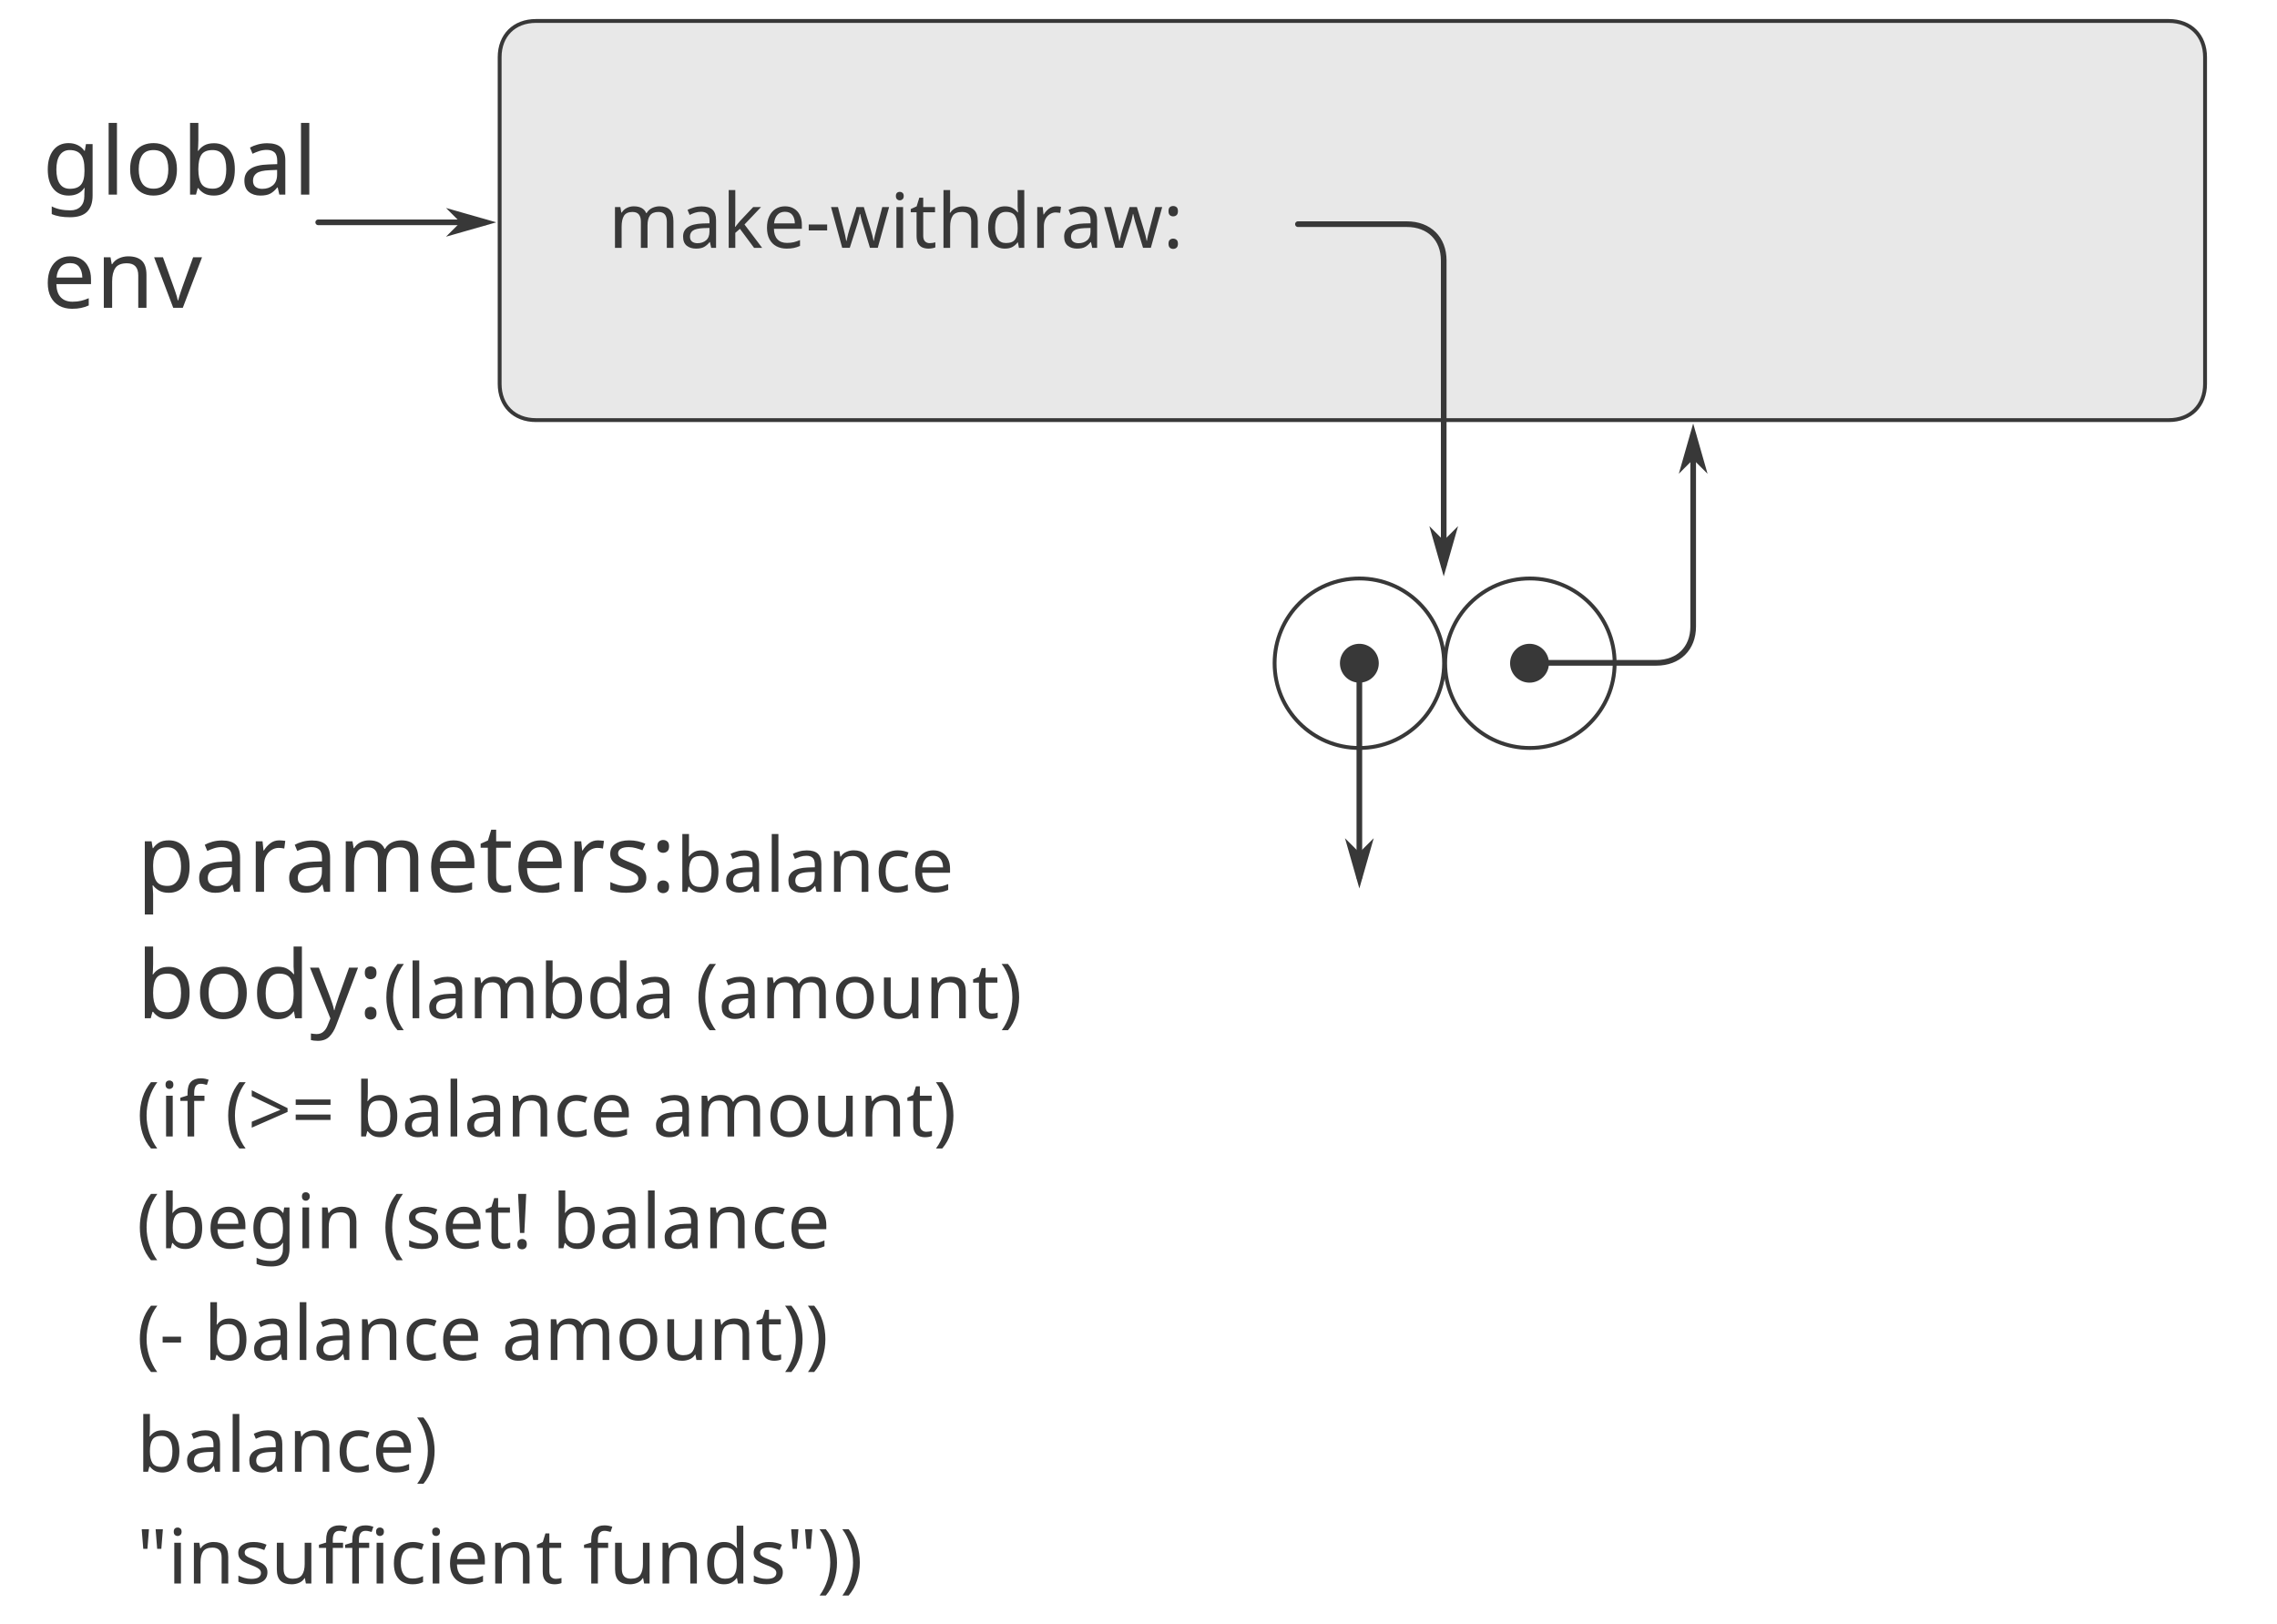
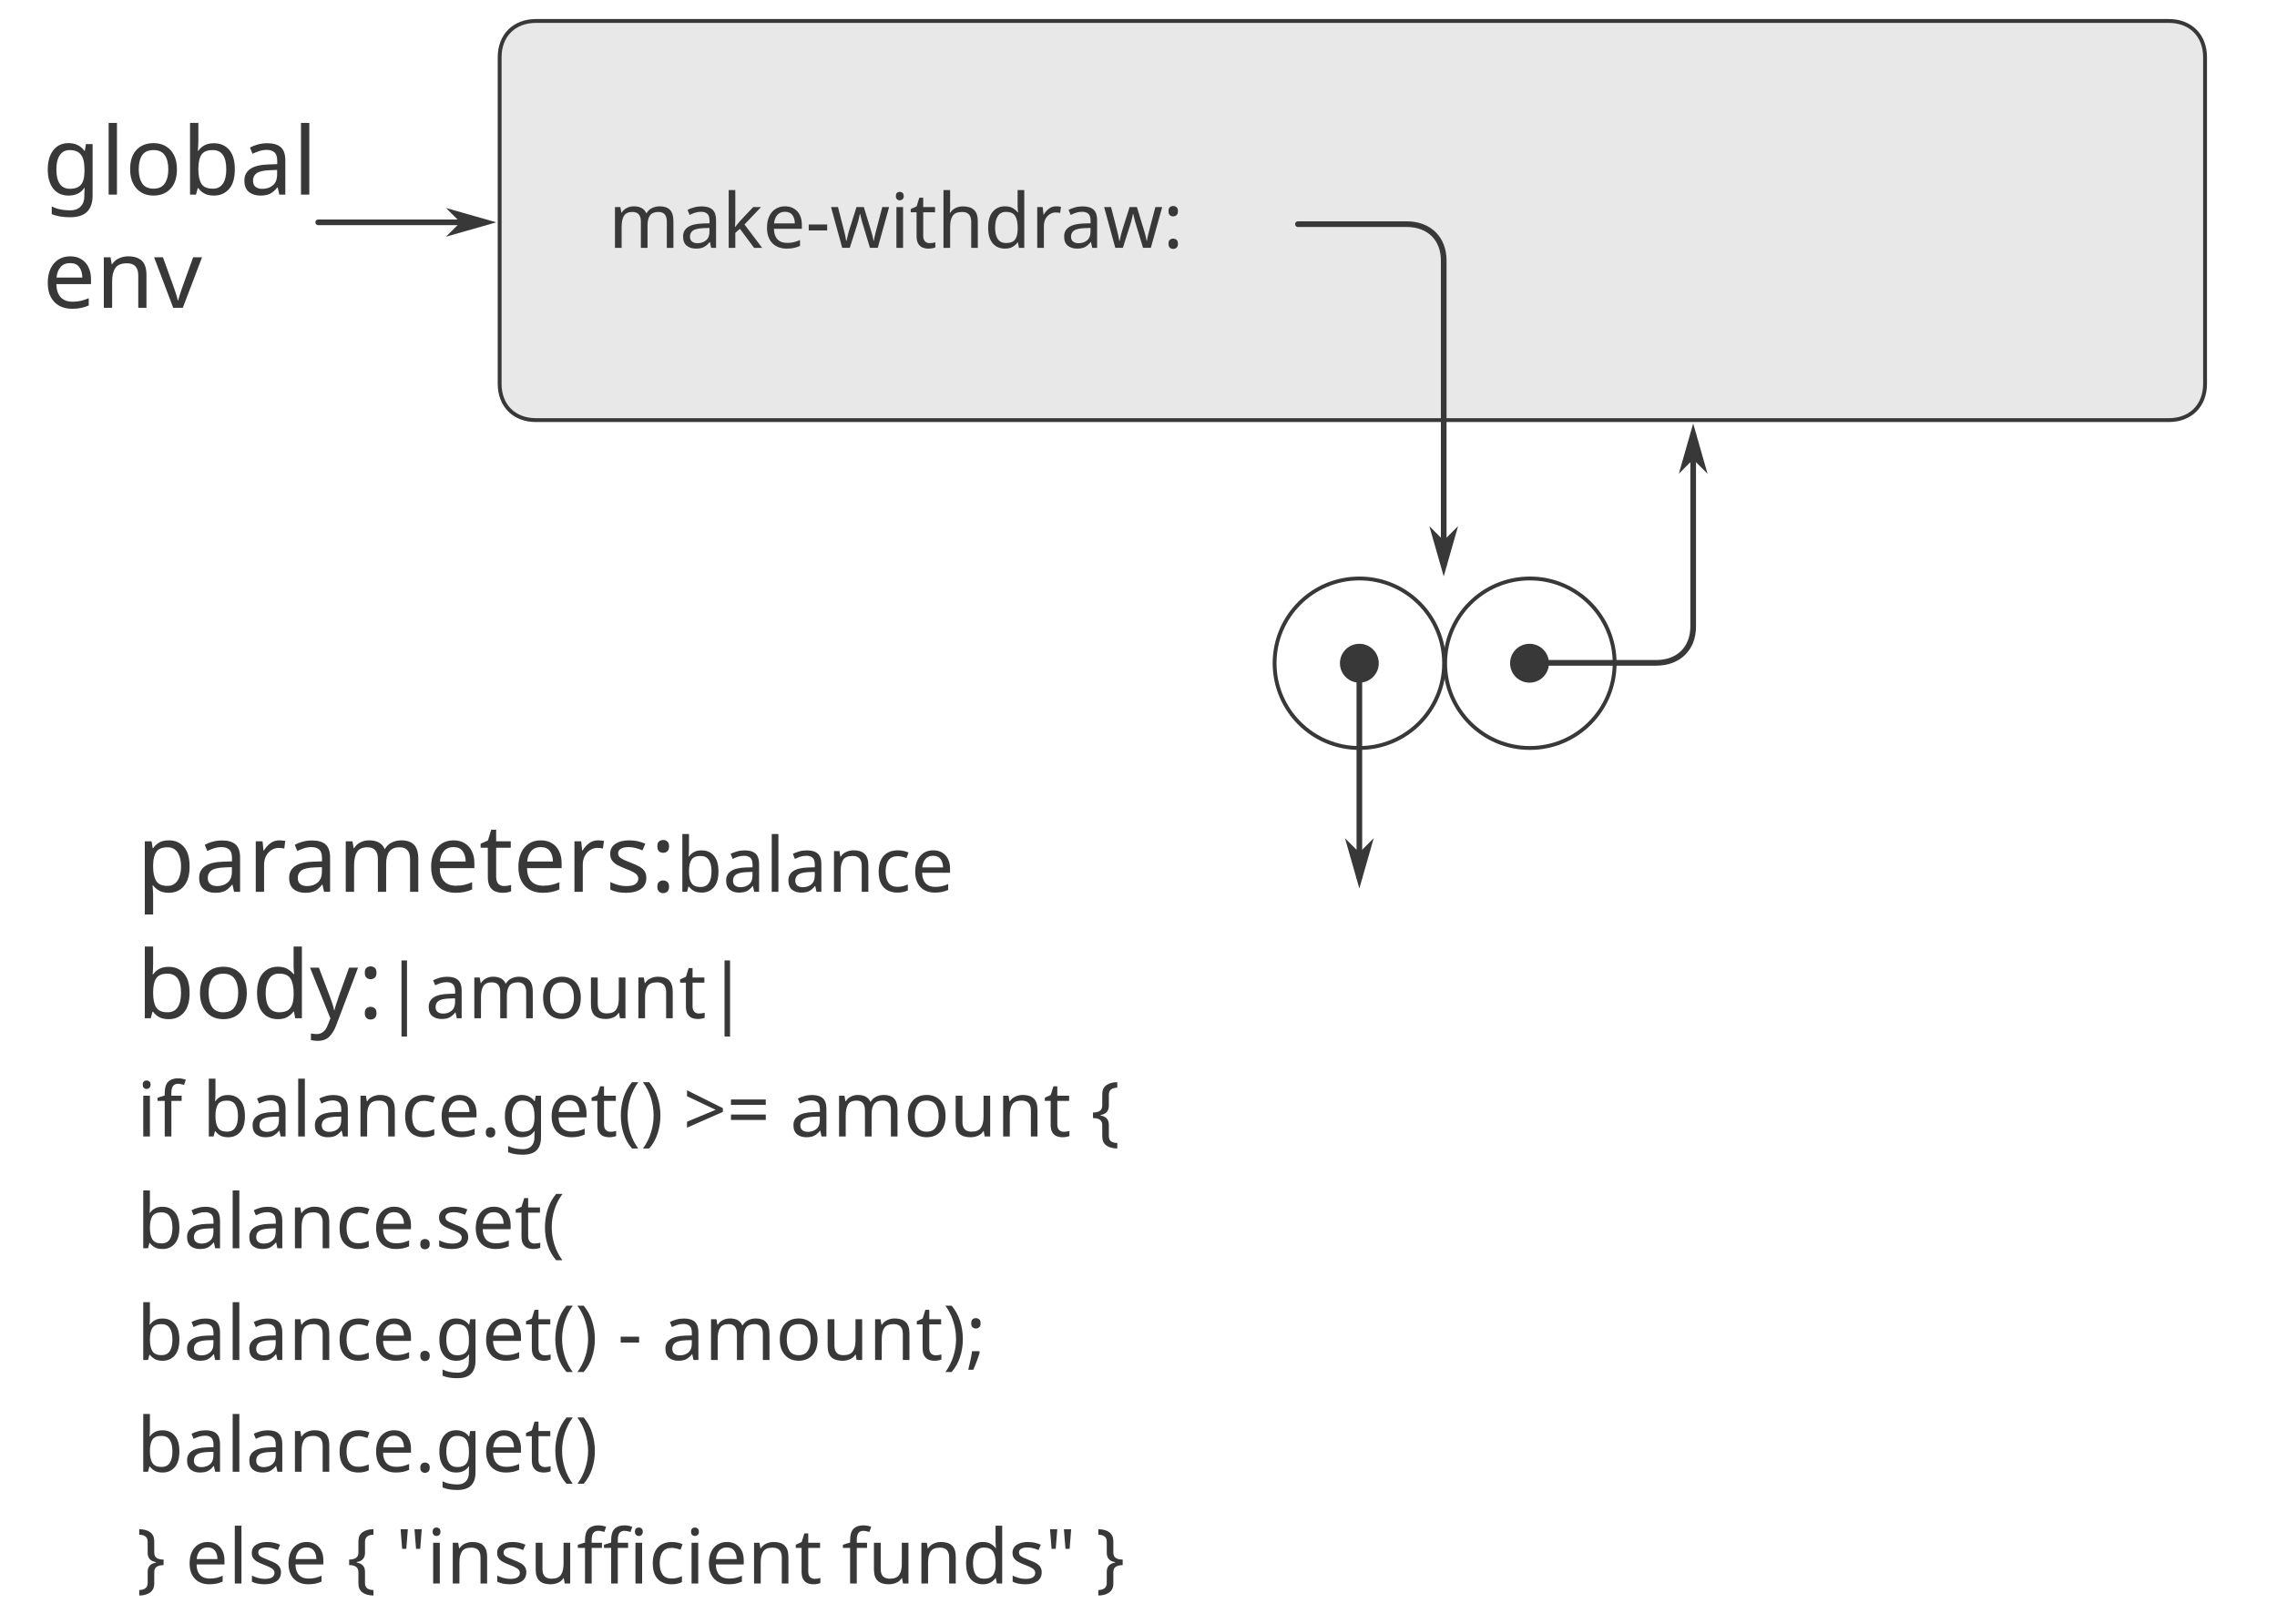
<svg xmlns="http://www.w3.org/2000/svg" preserveAspectRatio="xMinYMin meet" viewBox="0 0 599 427" id="svg7118" style="display: inline" version="1.1">
  <defs id="defs7120">
    <marker refX="0" refY="0" orient="auto" id="Arrow1Mend-6" style="overflow: visible">
      <path d="M 0,0 5,-5 -12.5,0 5,5 0,0 z" transform="matrix(-0.4,0,0,-0.4,-4,0)" id="path3809-6-2" style="fill: #383838; fill-rule: evenodd; stroke: #383838; stroke-width: 1pt; marker-start: none" />
    </marker>
    <marker refX="0" refY="0" orient="auto" id="marker7661" style="overflow: visible">
      <path d="M 0,0 5,-5 -12.5,0 5,5 0,0 z" transform="matrix(-0.4,0,0,-0.4,-4,0)" id="path7663" style="fill: #383838; fill-rule: evenodd; stroke: #383838; stroke-width: 1pt; marker-start: none" />
    </marker>
    <marker refX="0" refY="0" orient="auto" id="Arrow1Mend" style="overflow: visible">
      <path d="M 0,0 5,-5 -12.5,0 5,5 0,0 z" transform="matrix(-0.4,0,0,-0.4,-4,0)" id="path3809" style="fill: #383838; fill-rule: evenodd; stroke: #383838; stroke-width: 1pt; marker-start: none" />
    </marker>
    <marker refX="0" refY="0" orient="auto" id="marker7667" style="overflow: visible">
      <path d="M 0,0 5,-5 -12.5,0 5,5 0,0 z" transform="matrix(-0.4,0,0,-0.4,-4,0)" id="path7669" style="fill: #383838; fill-rule: evenodd; stroke: #383838; stroke-width: 1pt; marker-start: none" />
    </marker>
  </defs>
  <g transform="translate(-55.4363,-59.09375)" id="layer4" style="display: inline">
    <path d="m 196.422,64.607 429.546,0 c 5.727,0 9.545,3.818 9.545,9.545 l 0,85.909 c 0,5.727 -3.818,9.545 -9.545,9.545 l -429.546,0 c -5.727,0 -9.545,-3.818 -9.545,-9.545 l 0,-85.909 c 0,-5.727 3.818,-9.545 9.545,-9.545 z" id="rect5327" style="fill: #e8e8e8; fill-opacity: 1; stroke: #383838; stroke-width: 1.015; stroke-linecap: round; stroke-linejoin: round; stroke-miterlimit: 4; stroke-opacity: 1; stroke-dasharray: none; stroke-dashoffset: 0" />
    <path d="m 462.672,233.459 28.466,0 c 5.898,0 9.716,-3.818 9.716,-9.545 l 0,-50.489" id="path3795" style="fill: none; stroke: #383838; stroke-width: 1.488; stroke-linecap: round; stroke-linejoin: round; stroke-miterlimit: 4; stroke-opacity: 1; stroke-dasharray: none; marker-end: url(#Arrow1Mend)" />
    <path d="m 396.876,118.062 28.636,0 c 5.898,0 9.716,3.818 9.716,9.545 l 0,80.182" id="path3795-5" style="fill: none; stroke: #383838; stroke-width: 1.488; stroke-linecap: round; stroke-linejoin: round; stroke-miterlimit: 4; stroke-opacity: 1; stroke-dasharray: none; marker-end: url(#Arrow1Mend)" />
    <path d="m 139.149,117.579 43.909,0" id="path4451" style="fill: none; stroke: #383838; stroke-width: 1.488; stroke-linecap: round; stroke-linejoin: round; stroke-miterlimit: 4; stroke-opacity: 1; stroke-dasharray: none; marker-end: url(#Arrow1Mend-6)" />
    <path d="m 413.036,238.334 0,51.546" id="path4451-5" style="fill: none; stroke: #383838; stroke-width: 1.488; stroke-linecap: round; stroke-linejoin: round; stroke-miterlimit: 4; stroke-opacity: 1; stroke-dasharray: none; marker-end: url(#Arrow1Mend-6)" />
    <path d="m 199.171,180.362 a 11.171,11.171 0 1 1 -22.342,0 11.171,11.171 0 1 1 22.342,0 z" transform="matrix(1.99587,0,0,1.99587,82.67571,-126.4177)" id="path5435-9" style="fill: none; stroke: #383838; stroke-width: 0.508; stroke-linecap: round; stroke-linejoin: round; stroke-miterlimit: 4; stroke-opacity: 1; stroke-dasharray: none; stroke-dashoffset: 0" />
    <path d="m 199.171,180.362 a 11.171,11.171 0 1 1 -22.342,0 11.171,11.171 0 1 1 22.342,0 z" transform="matrix(1.99587,0,0,1.99587,37.81204,-126.4177)" id="path5435-9-6" style="fill: none; stroke: #383838; stroke-width: 0.508; stroke-linecap: round; stroke-linejoin: round; stroke-miterlimit: 4; stroke-opacity: 1; stroke-dasharray: none; stroke-dashoffset: 0" />
    <path d="m 190,179.862 a 2.5,2.5 0 1 1 -5,0 2.5,2.5 0 1 1 5,0 z" transform="matrix(1.909093,0,0,1.909093,55.08064,-109.8119)" id="path5407" style="fill: #383838; fill-opacity: 1; stroke: #383838; stroke-width: 0.354; stroke-linecap: round; stroke-linejoin: round; stroke-miterlimit: 4; stroke-opacity: 1; stroke-dasharray: none; stroke-dashoffset: 0; display: inline" />
    <path d="m 190,179.862 a 2.5,2.5 0 1 1 -5,0 2.5,2.5 0 1 1 5,0 z" transform="matrix(1.909093,0,0,1.909093,99.84206,-109.8119)" id="path5407-7" style="fill: #383838; fill-opacity: 1; stroke: #383838; stroke-width: 0.354; stroke-linecap: round; stroke-linejoin: round; stroke-miterlimit: 4; stroke-opacity: 1; stroke-dasharray: none; stroke-dashoffset: 0; display: inline" />
  </g>
  <g transform="translate(-55.4363,-59.09375)" id="layer5" style="display: inline">
    <text x="91.422" y="293.698" id="text5497" xml:space="preserve" style="font-size: 24.818px; font-style: normal; font-variant: normal; font-weight: normal; font-stretch: normal; text-align: start; line-height: 120%; letter-spacing: 0px; word-spacing: 0px; text-anchor: start; fill: #383838; fill-opacity: 1; stroke: none; display: inline; font-family: Linux Biolinum O; -inkscape-font-specification: Sans">
      <tspan x="91.422" y="293.698" id="tspan5499" style="line-height: 120%">parameters:<tspan id="tspan8113" style="font-size: 20px; font-style: normal; font-variant: normal; font-weight: normal; font-stretch: normal; line-height: 120%; font-family: Inconsolata LGC; -inkscape-font-specification: Inconsolata LGC">balance</tspan>
      </tspan>
-       <tspan x="91.422" y="326.946" id="tspan5501" style="line-height: 120%">body:<tspan dy="0" id="tspan5503" xml:space="preserve" style="font-size: 20px; font-style: normal; font-variant: normal; font-weight: normal; font-stretch: normal; line-height: 120%; font-family: Inconsolata LGC; -inkscape-font-specification: Inconsolata LGC">(lambda (amount)</tspan>
+       <tspan x="91.422" y="326.946" id="tspan5501" style="line-height: 120%">body:<tspan dy="0" id="tspan5503" xml:space="preserve" style="font-size: 20px; font-style: normal; font-variant: normal; font-weight: normal; font-stretch: normal; line-height: 120%; font-family: Inconsolata LGC; -inkscape-font-specification: Inconsolata LGC">|amount|</tspan>
      </tspan>
-       <tspan x="91.422" y="358.05" id="tspan7827" xml:space="preserve" style="font-size: 20px; font-style: normal; font-variant: normal; font-weight: normal; font-stretch: normal; line-height: 140%; font-family: Inconsolata LGC; -inkscape-font-specification: Inconsolata LGC">(if (&gt;= balance amount)</tspan>
-       <tspan x="91.422" y="387.45" id="tspan7831" xml:space="preserve" style="font-size: 20px; font-style: normal; font-variant: normal; font-weight: normal; font-stretch: normal; line-height: 140%; font-family: Inconsolata LGC; -inkscape-font-specification: Inconsolata LGC">(begin (set! balance</tspan>
-       <tspan x="91.422" y="416.85" dx="0 0 0 0 0 0 0 0 0 0 0 0 0 0 0 0 0 0 0 0 0 0 0 0 0 0 0 0 0" id="tspan3034" xml:space="preserve" style="font-size: 20px; font-style: normal; font-variant: normal; font-weight: normal; font-stretch: normal; line-height: 140%; font-family: Inconsolata LGC; -inkscape-font-specification: Inconsolata LGC">(- balance amount))</tspan>
-       <tspan x="91.422" y="446.25" id="tspan7833" xml:space="preserve" style="font-size: 20px; font-style: normal; font-variant: normal; font-weight: normal; font-stretch: normal; line-height: 140%; font-family: Inconsolata LGC; -inkscape-font-specification: Inconsolata LGC">balance)</tspan>
-       <tspan x="91.422" y="475.65" id="tspan7835" xml:space="preserve" style="font-size: 20px; font-style: normal; font-variant: normal; font-weight: normal; font-stretch: normal; line-height: 140%; font-family: Inconsolata LGC; -inkscape-font-specification: Inconsolata LGC">"insufficient funds"))</tspan>
+       <tspan x="91.422" y="358.05" id="tspan7827" xml:space="preserve" style="font-size: 20px; font-style: normal; font-variant: normal; font-weight: normal; font-stretch: normal; line-height: 140%; font-family: Inconsolata LGC; -inkscape-font-specification: Inconsolata LGC">if balance.get() &gt;= amount {</tspan>
+       <tspan x="91.422" y="387.45" id="tspan7831" xml:space="preserve" style="font-size: 20px; font-style: normal; font-variant: normal; font-weight: normal; font-stretch: normal; line-height: 140%; font-family: Inconsolata LGC; -inkscape-font-specification: Inconsolata LGC">balance.set(</tspan>
+       <tspan x="91.422" y="416.85" dx="0 0 0 0 0 0 0 0 0 0 0 0 0 0 0 0 0 0 0 0 0 0 0 0 0 0 0 0 0" id="tspan3034" xml:space="preserve" style="font-size: 20px; font-style: normal; font-variant: normal; font-weight: normal; font-stretch: normal; line-height: 140%; font-family: Inconsolata LGC; -inkscape-font-specification: Inconsolata LGC">balance.get() - amount);</tspan>
+       <tspan x="91.422" y="446.25" id="tspan7833" xml:space="preserve" style="font-size: 20px; font-style: normal; font-variant: normal; font-weight: normal; font-stretch: normal; line-height: 140%; font-family: Inconsolata LGC; -inkscape-font-specification: Inconsolata LGC">balance.get()</tspan>
+       <tspan x="91.422" y="475.65" id="tspan7835" xml:space="preserve" style="font-size: 20px; font-style: normal; font-variant: normal; font-weight: normal; font-stretch: normal; line-height: 140%; font-family: Inconsolata LGC; -inkscape-font-specification: Inconsolata LGC">} else { "insufficient funds" }</tspan>
    </text>
    <text x="66.642" y="110.289" id="text5477" xml:space="preserve" style="font-size: 20px; font-style: normal; font-variant: normal; font-weight: normal; font-stretch: normal; text-align: start; line-height: 120%; letter-spacing: 0px; word-spacing: 0px; text-anchor: start; fill: #383838; fill-opacity: 1; stroke: none; display: inline; font-family: Inconsolata LGC; -inkscape-font-specification: Inconsolata LGC">
      <tspan x="66.642" y="110.289" id="tspan5479" style="font-size: 24.818px; font-style: normal; font-variant: normal; font-weight: normal; font-stretch: normal; line-height: 120%; font-family: Linux Biolinum O; -inkscape-font-specification: Linux Biolinum O">global</tspan>
      <tspan x="66.642" y="140.071" id="tspan5507" style="font-size: 24.818px; font-style: normal; font-variant: normal; font-weight: normal; font-stretch: normal; line-height: 120%; font-family: Linux Biolinum O; -inkscape-font-specification: Linux Biolinum O">env</tspan>
    </text>
    <text x="215.513" y="124.29" id="text5473" xml:space="preserve" style="font-size: 20px; font-style: normal; font-variant: normal; font-weight: normal; font-stretch: normal; text-align: start; line-height: 125%; letter-spacing: 0px; word-spacing: 0px; text-anchor: start; fill: #383838; fill-opacity: 1; stroke: none; display: inline; font-family: Inconsolata LGC; -inkscape-font-specification: Inconsolata LGC">
      <tspan x="215.513" y="124.29" id="tspan5475">make-withdraw:</tspan>
    </text>
  </g>
</svg>
